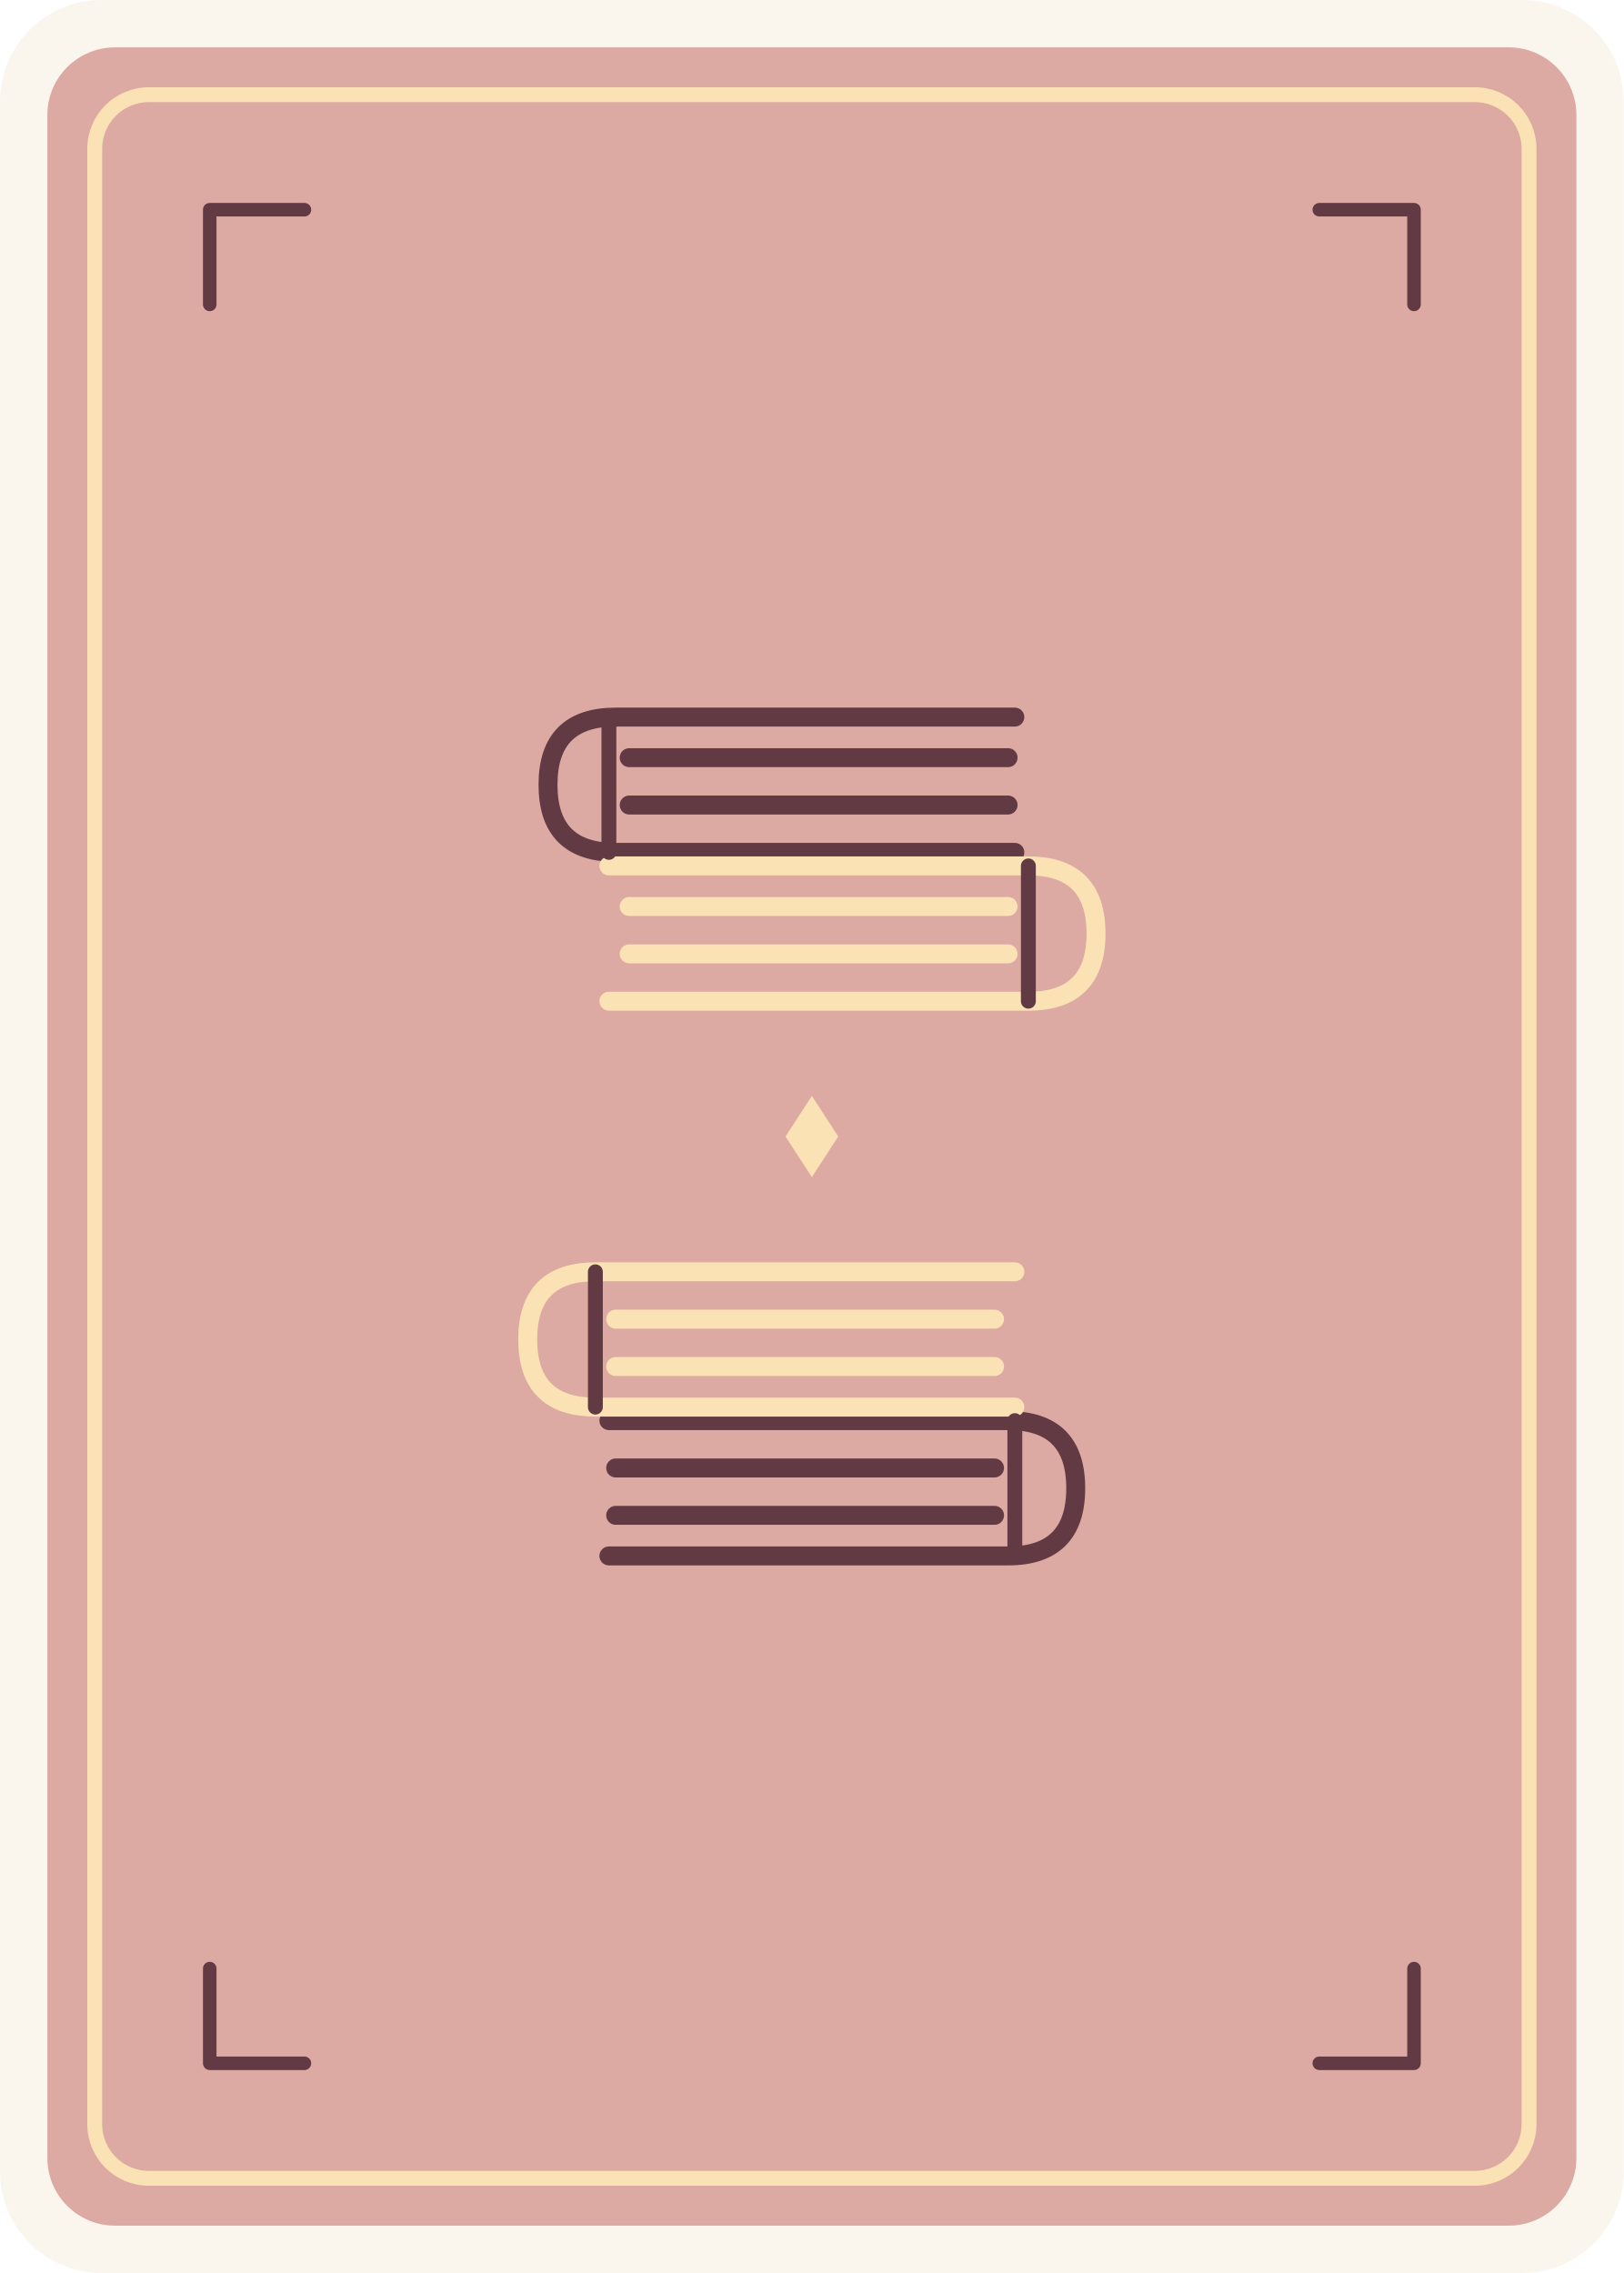
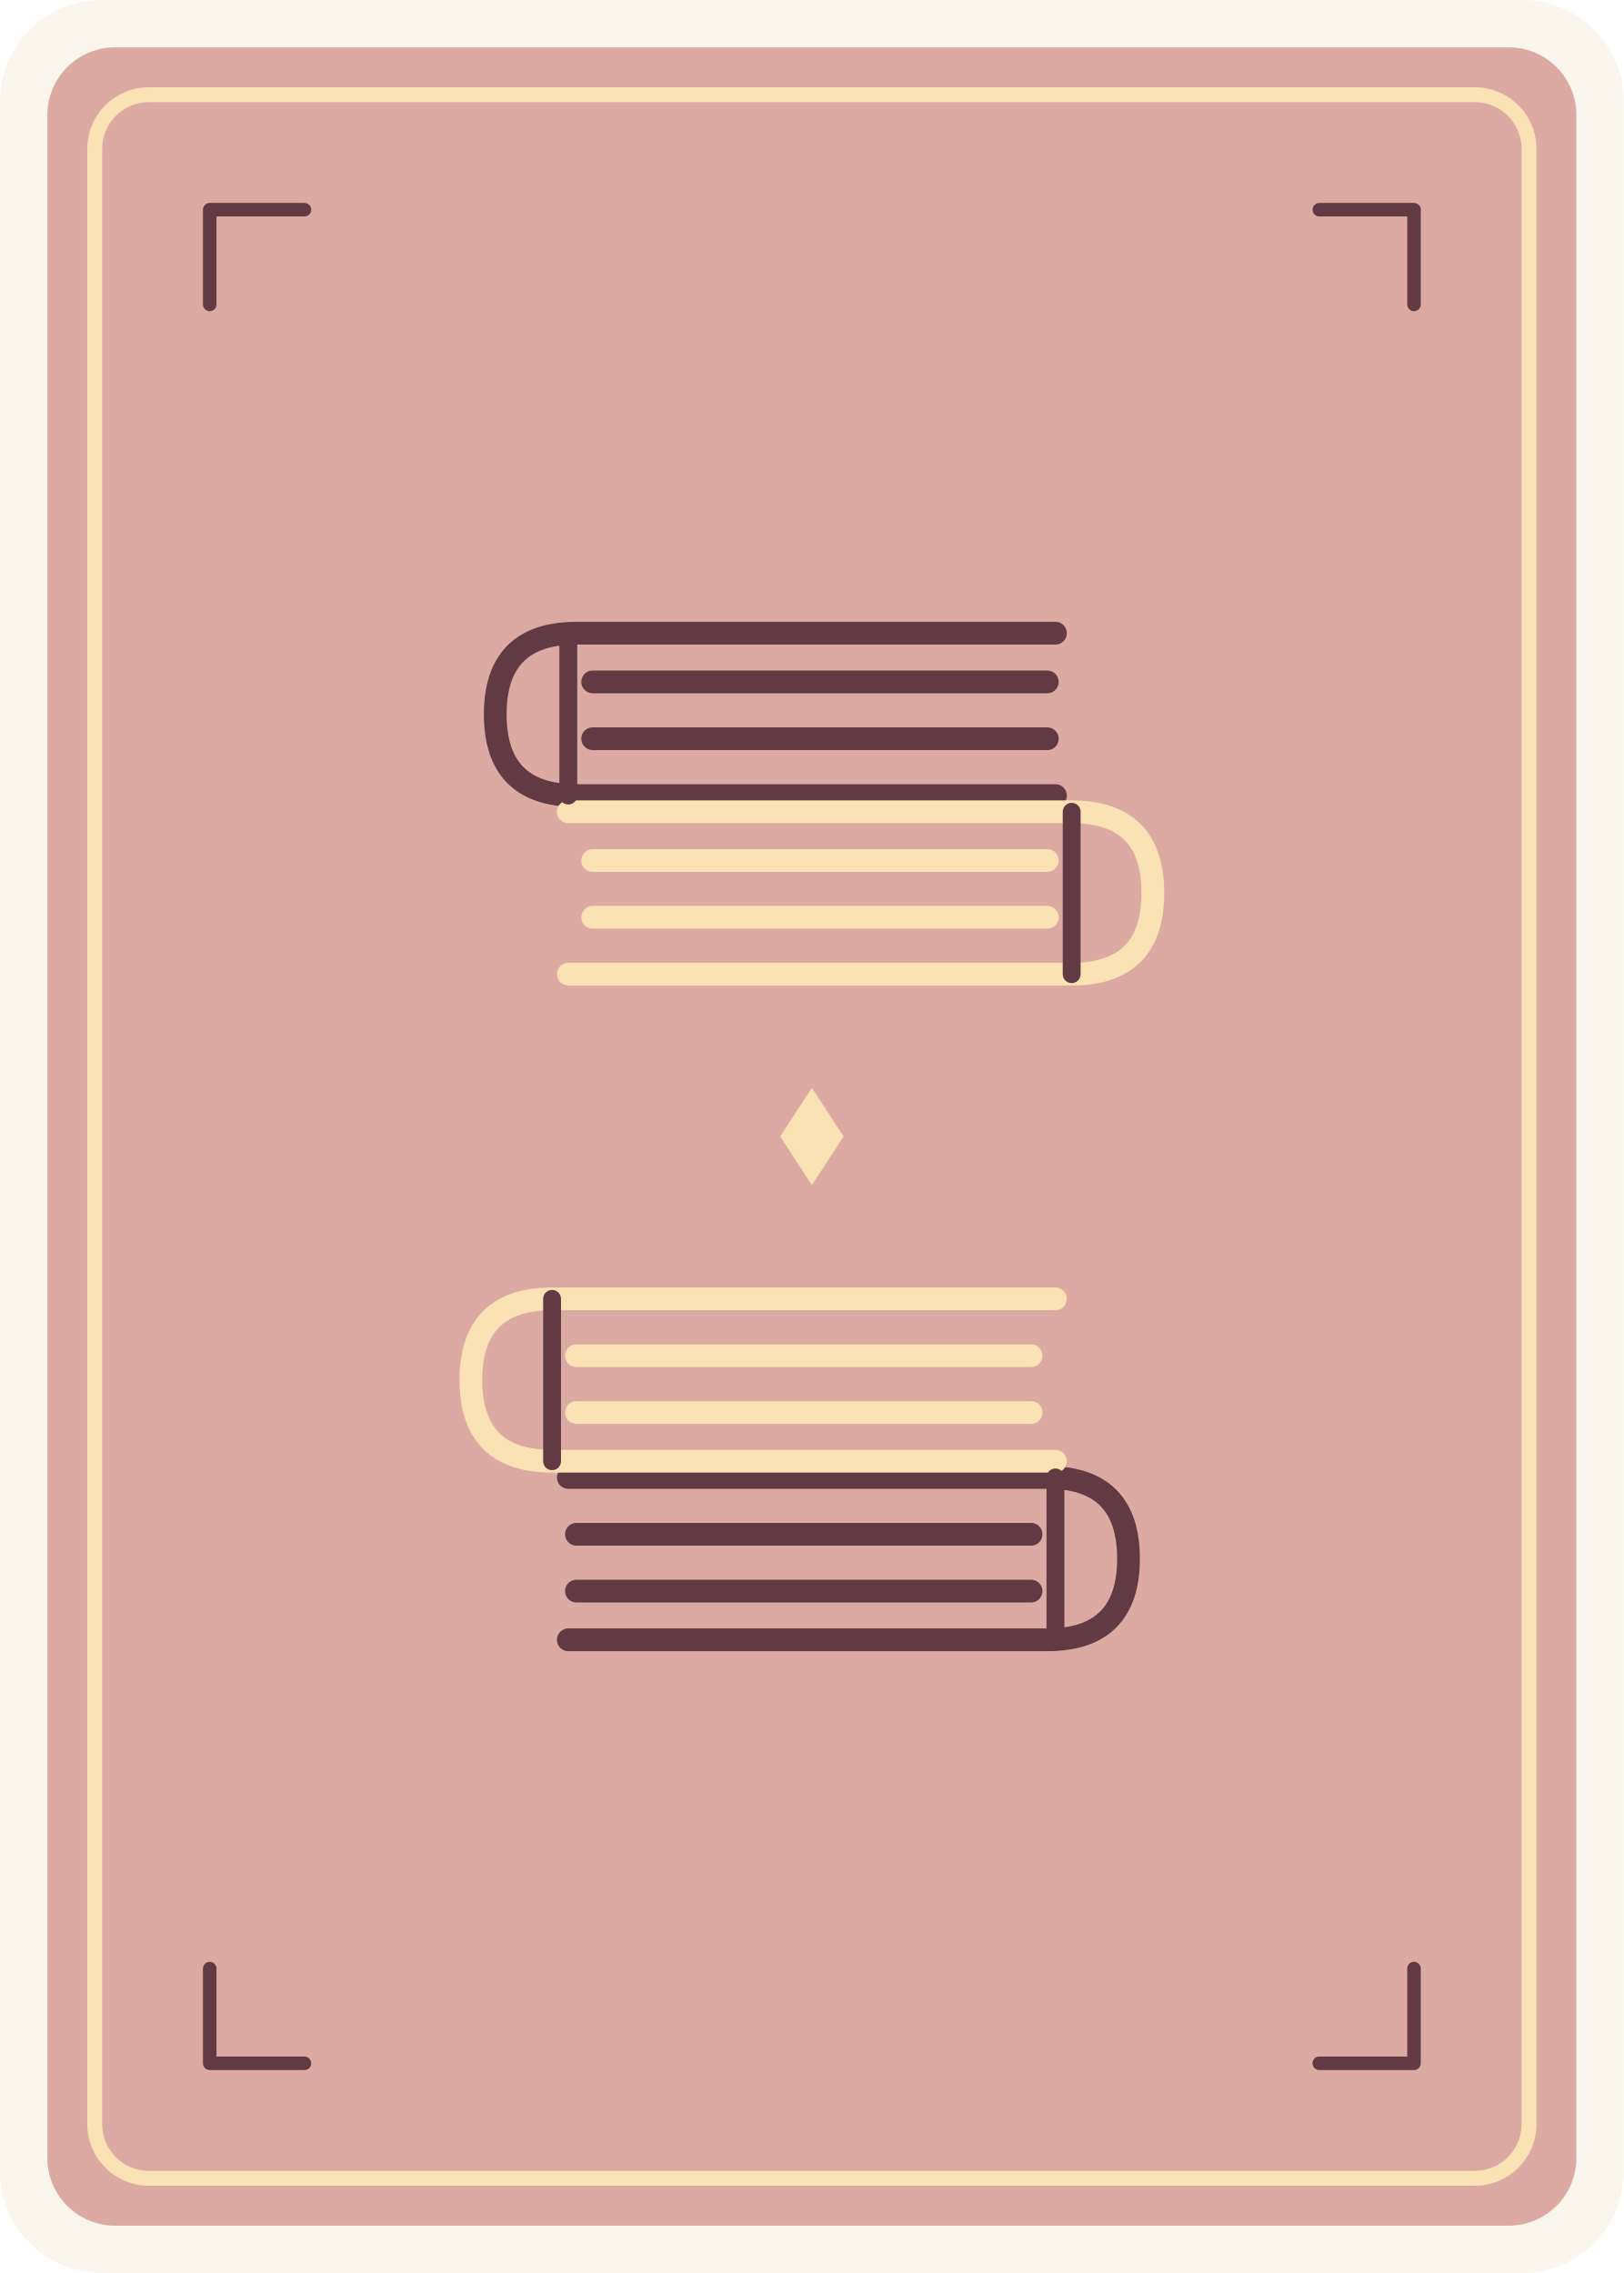
<svg xmlns="http://www.w3.org/2000/svg" width="240" height="336" viewBox="0 0 240 336" role="img" aria-labelledby="title">
  <rect width="240" height="336" rx="15" fill="#FAF6EE" />
  <rect x="7" y="7" width="226" height="322" rx="10" fill="#DCAAA2" />
  <rect x="14" y="14" width="212" height="308" rx="8" fill="none" stroke="#FAE2B5" stroke-width="2.2" />
  <g transform="translate(120 168)">
    <path d="M-89-123V-137H-75M89-123V-137H75" stroke="#613A43" stroke-width="2" fill="none" stroke-linecap="round" stroke-linejoin="round" />
    <g transform="rotate(180)">
      <path d="M-89-123V-137H-75M89-123V-137H75" stroke="#613A43" stroke-width="2" fill="none" stroke-linecap="round" stroke-linejoin="round" />
    </g>
  </g>
-   <g transform="translate(120 168)">
+   <g data-artwork="center" transform="translate(120 168) scale(1.2)">
    <g transform="translate(0 -36)">
      <path d="M30-26H-29Q-39-26-39-16T-29-6H30M29-20H-27M29-13H-27" stroke="#613A43" stroke-width="2.8" fill="none" stroke-linecap="round" stroke-linejoin="round" />
      <path d="M-30-4H32Q42-4 42 6T32 16H-30M-27 2H29M-27 9H29" stroke="#FAE2B5" stroke-width="2.8" fill="none" stroke-linecap="round" stroke-linejoin="round" />
      <path d="M-30-26V-6M32-4V16" stroke="#613A43" stroke-width="2.2" fill="none" stroke-linecap="round" stroke-linejoin="round" />
    </g>
    <g transform="rotate(180)">
      <g transform="translate(0 -36)">
        <path d="M30-26H-29Q-39-26-39-16T-29-6H30M29-20H-27M29-13H-27" stroke="#613A43" stroke-width="2.8" fill="none" stroke-linecap="round" stroke-linejoin="round" />
        <path d="M-30-4H32Q42-4 42 6T32 16H-30M-27 2H29M-27 9H29" stroke="#FAE2B5" stroke-width="2.8" fill="none" stroke-linecap="round" stroke-linejoin="round" />
        <path d="M-30-26V-6M32-4V16" stroke="#613A43" stroke-width="2.2" fill="none" stroke-linecap="round" stroke-linejoin="round" />
      </g>
    </g>
    <g transform="translate(0 0)">
      <path d="M0 -6 3.9 0 0 6 -3.9 0Z" fill="#FAE2B5" />
    </g>
  </g>
</svg>
